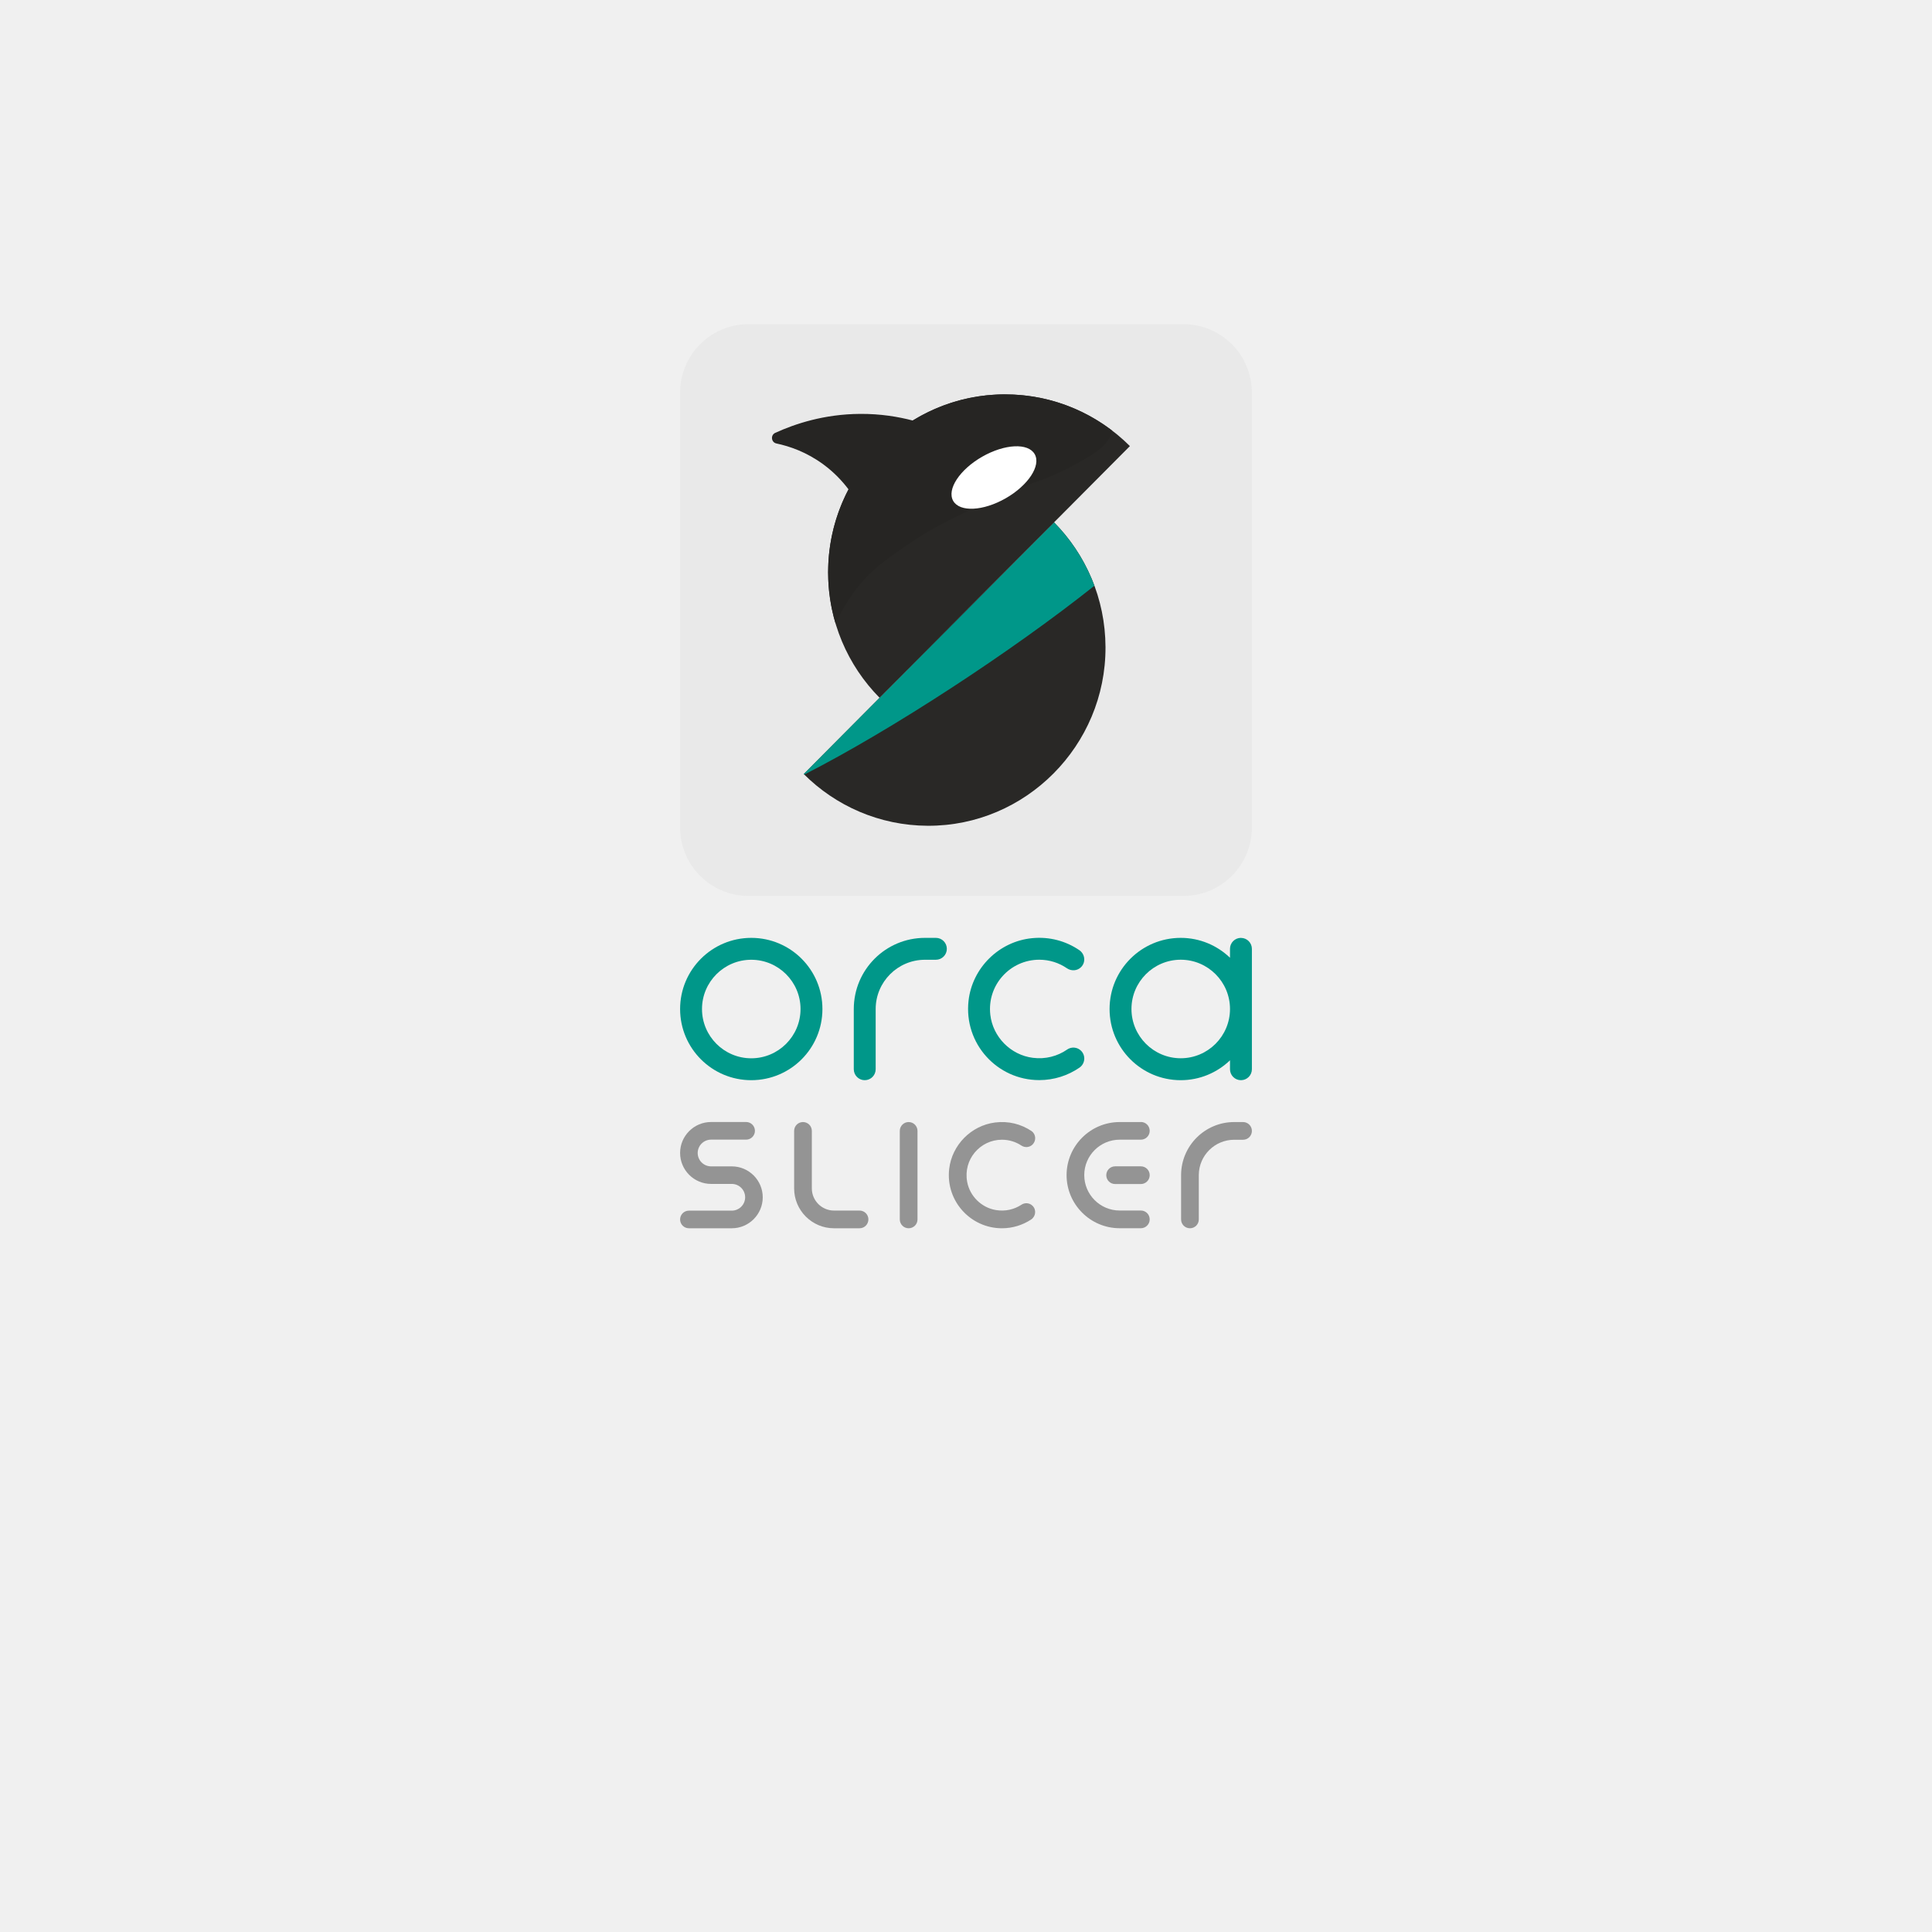
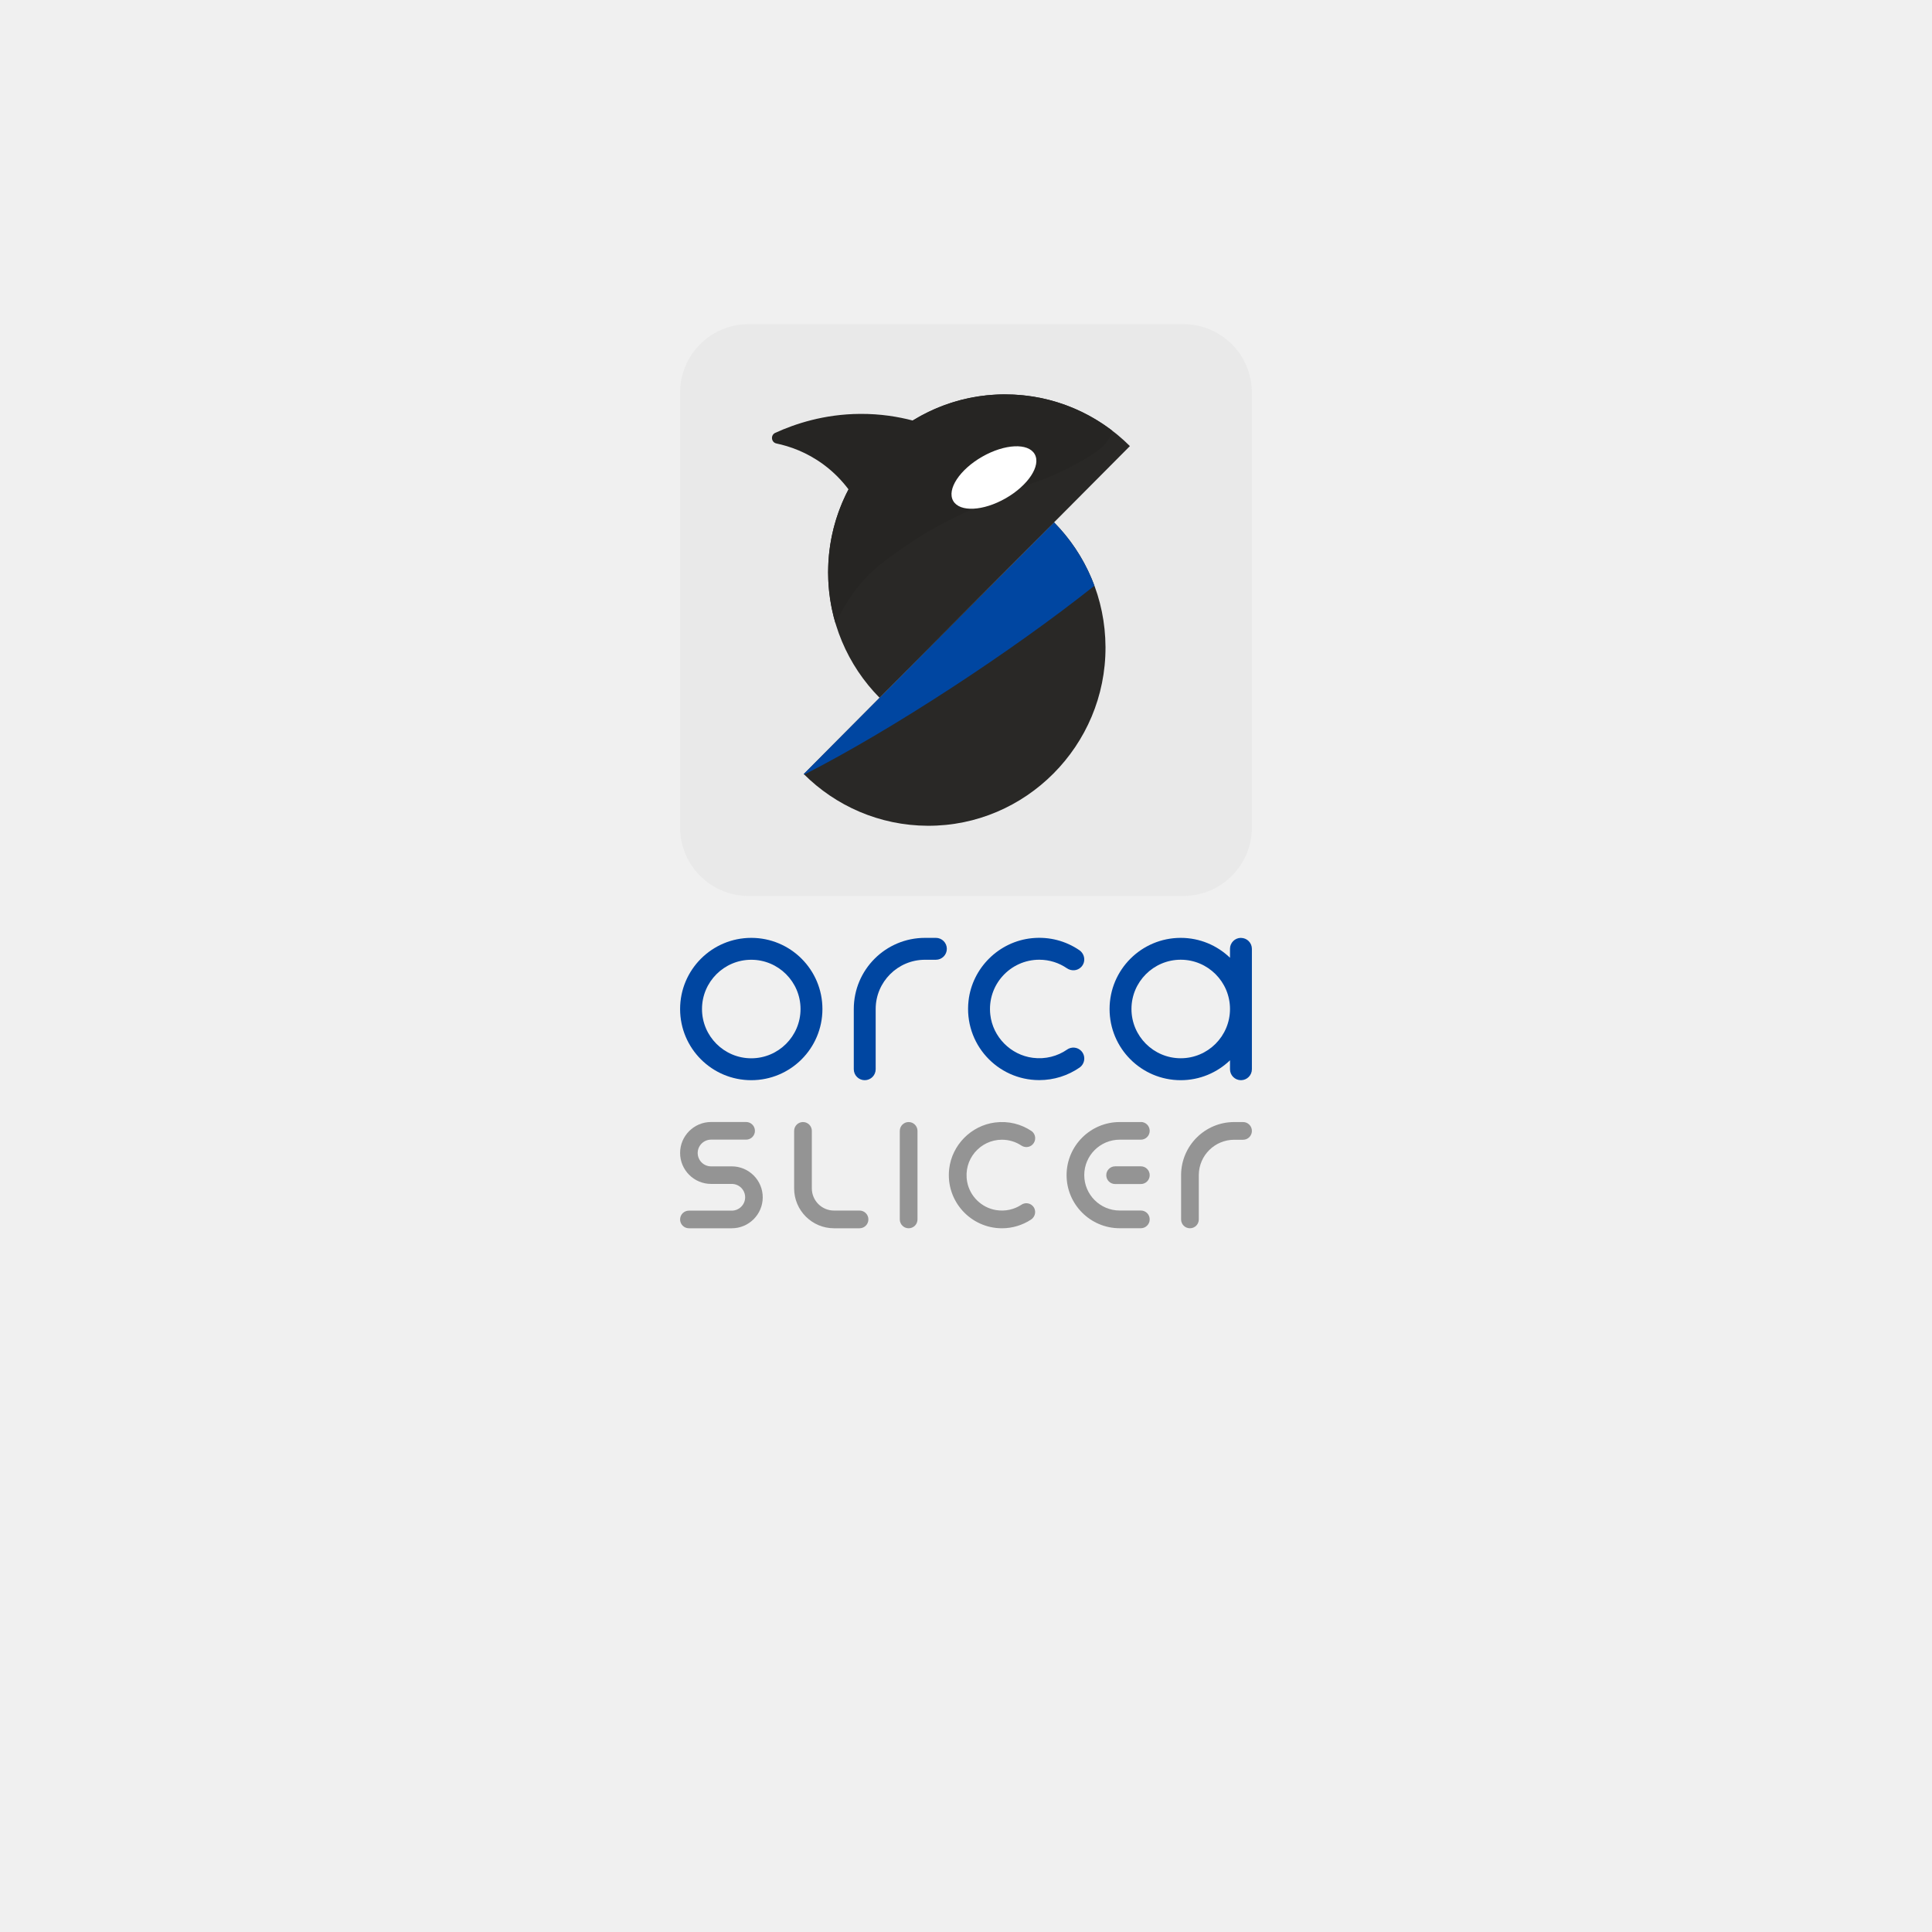
<svg xmlns="http://www.w3.org/2000/svg" id="a" width="480" height="480" viewBox="0 0 480 480">
  <g id="b">
    <g id="c">
      <rect x="168.97" y="80.54" width="142.05" height="142.05" rx="17" ry="17" style="fill:#e9e9e9;" />
    </g>
  </g>
  <g id="d">
    <path id="e" d="M199.69,192.31c7.91,7.9,18.79,12.8,30.81,12.85,24.33.1,44.25-19.93,44.16-44.4-.05-12.09-4.92-23.03-12.78-30.98l-62.19,62.53Z" style="fill:#292826;" />
  </g>
  <g id="f">
-     <path id="g" d="M261.88,129.78l-62.19,62.53s.09.09.13.13c21.79-11.11,51.62-30.64,72.08-46.91-2.21-5.96-5.66-11.32-10.03-15.75" style="fill:#009789;" />
+     <path id="g" d="M261.88,129.78l-62.19,62.53s.09.09.13.13c21.79-11.11,51.62-30.64,72.08-46.91-2.21-5.96-5.66-11.32-10.03-15.75" style="fill:#0046a1;" />
  </g>
  <g id="h">
    <path id="i" d="M249.72,97.98c-24.29,0-43.97,19.8-43.97,44.22,0,12.16,4.88,23.17,12.78,31.16l62.19-62.53c-7.95-7.94-18.9-12.85-30.99-12.85" style="fill:#292826;" />
  </g>
  <g id="j">
    <path id="k" d="M249.72,97.98c-8.41,0-16.27,2.38-22.95,6.5-3.58-.94-8.02-1.69-13.12-1.65-8.89.06-16.12,2.46-21.04,4.71-1.22.56-1.02,2.37.29,2.64,3.23.68,7.49,2.12,11.7,5.23,2.66,1.96,4.68,4.14,6.21,6.17-3.23,6.16-5.07,13.17-5.07,20.62,0,4.44.65,8.73,1.87,12.78,1.86-4.12,3.81-6.88,4.44-7.74,4.04-5.55,8.31-8.44,14.62-12.7,4.65-3.14,11.1-6.83,29.65-14.45,0,0,5.8-1.63,13.58-6.26,3.1-1.84,5.46-3.58,6.21-6.31.05-.19.1-.38.14-.57-7.38-5.62-16.57-8.96-26.53-8.96" style="fill:#262523;" />
  </g>
  <g id="l">
    <path id="m" d="M257.07,112.84c1.61,2.85-1.62,7.76-7.21,10.96-5.6,3.2-11.44,3.48-13.05.63-1.61-2.85,1.62-7.76,7.21-10.96,5.6-3.2,11.44-3.48,13.05-.63" style="fill:#fff;" />
  </g>
  <path d="M225.75,278.77c-1.21,0-2.2.98-2.2,2.2v21.99c0,1.21.98,2.2,2.2,2.2s2.2-.98,2.2-2.2v-21.99c0-1.21-.98-2.2-2.2-2.2Z" style="fill:#949494;" />
  <path d="M283.44,278.77h-5.26c-7.27,0-13.19,5.92-13.19,13.19s5.92,13.19,13.19,13.19h5.26c1.21,0,2.2-.98,2.2-2.2s-.98-2.2-2.2-2.2h-5.26c-4.85,0-8.8-3.95-8.8-8.8s3.95-8.8,8.8-8.8h5.26c1.21,0,2.2-.98,2.2-2.2s-.98-2.2-2.2-2.2Z" style="fill:#949494;" />
  <path d="M283.44,289.77h-6.39c-1.21,0-2.2.98-2.2,2.2s.98,2.2,2.2,2.2h6.39c1.21,0,2.2-.98,2.2-2.2s-.98-2.2-2.2-2.2Z" style="fill:#949494;" />
  <path d="M181.81,305.16h-10.65c-1.21,0-2.19-.98-2.19-2.19s.98-2.19,2.19-2.19h10.65c1.83,0,3.32-1.49,3.32-3.32s-1.49-3.32-3.32-3.32h-5.15c-4.24,0-7.69-3.45-7.69-7.69s3.45-7.69,7.69-7.69h8.71c1.21,0,2.19.98,2.19,2.19s-.98,2.19-2.19,2.19h-8.71c-1.83,0-3.32,1.49-3.32,3.32s1.49,3.32,3.32,3.32h5.15c4.24,0,7.69,3.45,7.69,7.69s-3.45,7.69-7.69,7.69Z" style="fill:#949494;" />
  <path d="M253.77,299.31c-1.78,1.17-4,1.72-6.36,1.32-3.57-.6-6.46-3.44-7.12-7-1.03-5.58,3.24-10.47,8.64-10.47,1.78,0,3.44.53,4.83,1.45.88.58,2.04.48,2.78-.26h0c.97-.97.84-2.6-.29-3.36-2.53-1.7-5.68-2.54-9.04-2.11-5.94.76-10.71,5.6-11.39,11.55-.9,7.96,5.33,14.73,13.11,14.73,2.67,0,5.15-.8,7.23-2.16,1.18-.78,1.38-2.42.38-3.42h0c-.74-.74-1.9-.85-2.77-.27Z" style="fill:#949494;" />
  <path d="M213.55,300.76h-6.35c-3.03,0-5.5-2.47-5.5-5.5v-14.29c0-1.21-.98-2.2-2.2-2.2s-2.2.98-2.2,2.2v14.29c0,5.46,4.44,9.9,9.9,9.9h6.35c1.21,0,2.2-.98,2.2-2.2s-.98-2.2-2.2-2.2Z" style="fill:#949494;" />
  <path d="M308.83,283.17h-2.2c-4.82,0-8.75,3.9-8.79,8.72v11.07c0,1.21-.98,2.2-2.2,2.2s-2.2-.98-2.2-2.2v-11.07c.04-7.24,5.94-13.12,13.19-13.12h2.2c1.21,0,2.2.98,2.2,2.2s-.98,2.2-2.2,2.2Z" style="fill:#949494;" />
-   <path d="M186.65,238.45c6.75,0,12.24,5.49,12.24,12.24s-5.49,12.24-12.24,12.24-12.24-5.49-12.24-12.24,5.49-12.24,12.24-12.24M186.65,233.01c-9.76,0-17.68,7.91-17.68,17.68s7.91,17.68,17.68,17.68,17.68-7.91,17.68-17.68-7.91-17.68-17.68-17.68h0Z" style="fill:#009789;" />
-   <path d="M308.31,233.01c-1.5,0-2.72,1.22-2.72,2.72v2.22c-3.18-3.05-7.48-4.94-12.24-4.94-9.76,0-17.68,7.91-17.68,17.68s7.91,17.68,17.68,17.68c4.75,0,9.06-1.89,12.24-4.94v2.22c0,1.5,1.22,2.72,2.72,2.72s2.72-1.22,2.72-2.72v-29.91c0-1.5-1.22-2.72-2.72-2.72ZM293.35,262.92c-6.75,0-12.24-5.49-12.24-12.24s5.49-12.24,12.24-12.24,12.24,5.49,12.24,12.24-5.49,12.24-12.24,12.24Z" style="fill:#009789;" />
-   <path d="M232.52,233.01h-2.72c-9.76,0-17.68,7.91-17.68,17.68v14.96c0,1.5,1.22,2.72,2.72,2.72s2.72-1.22,2.72-2.72v-14.96c0-6.75,5.49-12.24,12.24-12.24h0s2.72,0,2.72,0c1.5,0,2.72-1.22,2.72-2.72s-1.22-2.72-2.72-2.72Z" style="fill:#009789;" />
-   <path d="M265.11,260.77c-2.37,1.63-5.34,2.45-8.51,2.04-5.51-.7-9.94-5.19-10.56-10.71-.84-7.38,4.94-13.66,12.16-13.66,2.55,0,4.91.78,6.87,2.12,1.1.75,2.57.67,3.52-.28h0c1.22-1.22.99-3.23-.43-4.21-3.29-2.25-7.39-3.42-11.77-2.98-8.19.81-14.84,7.37-15.76,15.55-1.19,10.67,7.13,19.71,17.56,19.71,3.71,0,7.15-1.14,10-3.1,1.41-.97,1.61-2.98.4-4.19h0c-.93-.93-2.39-1.05-3.48-.3Z" style="fill:#009789;" />
+   <path d="M186.65,238.45c6.75,0,12.24,5.49,12.24,12.24s-5.49,12.24-12.24,12.24-12.24-5.49-12.24-12.24,5.49-12.24,12.24-12.24M186.65,233.01c-9.76,0-17.68,7.91-17.68,17.68s7.91,17.68,17.68,17.68,17.68-7.91,17.68-17.68-7.91-17.68-17.68-17.68h0Z" style="fill:#0046a1;" />
+   <path d="M308.31,233.01c-1.5,0-2.72,1.22-2.72,2.72v2.22c-3.18-3.05-7.48-4.94-12.24-4.94-9.76,0-17.68,7.91-17.68,17.68s7.91,17.68,17.68,17.68c4.75,0,9.06-1.89,12.24-4.94v2.22c0,1.5,1.22,2.72,2.72,2.72s2.72-1.22,2.72-2.72v-29.91c0-1.5-1.22-2.72-2.72-2.72ZM293.35,262.92c-6.75,0-12.24-5.49-12.24-12.24s5.49-12.24,12.24-12.24,12.24,5.49,12.24,12.24-5.49,12.24-12.24,12.24Z" style="fill:#0046a1;" />
+   <path d="M232.52,233.01h-2.72c-9.76,0-17.68,7.91-17.68,17.68v14.96c0,1.5,1.22,2.72,2.72,2.72s2.72-1.22,2.72-2.72v-14.96c0-6.75,5.49-12.24,12.24-12.24h0s2.72,0,2.72,0c1.5,0,2.72-1.22,2.72-2.72s-1.22-2.72-2.72-2.72Z" style="fill:#0046a1;" />
+   <path d="M265.11,260.77c-2.37,1.63-5.34,2.45-8.51,2.04-5.51-.7-9.94-5.19-10.56-10.71-.84-7.38,4.94-13.66,12.16-13.66,2.55,0,4.91.78,6.87,2.12,1.1.75,2.57.67,3.52-.28h0c1.22-1.22.99-3.23-.43-4.21-3.29-2.25-7.39-3.42-11.77-2.98-8.19.81-14.84,7.37-15.76,15.55-1.19,10.67,7.13,19.71,17.56,19.71,3.71,0,7.15-1.14,10-3.1,1.41-.97,1.61-2.98.4-4.19h0c-.93-.93-2.39-1.05-3.48-.3Z" style="fill:#0046a1;" />
</svg>
